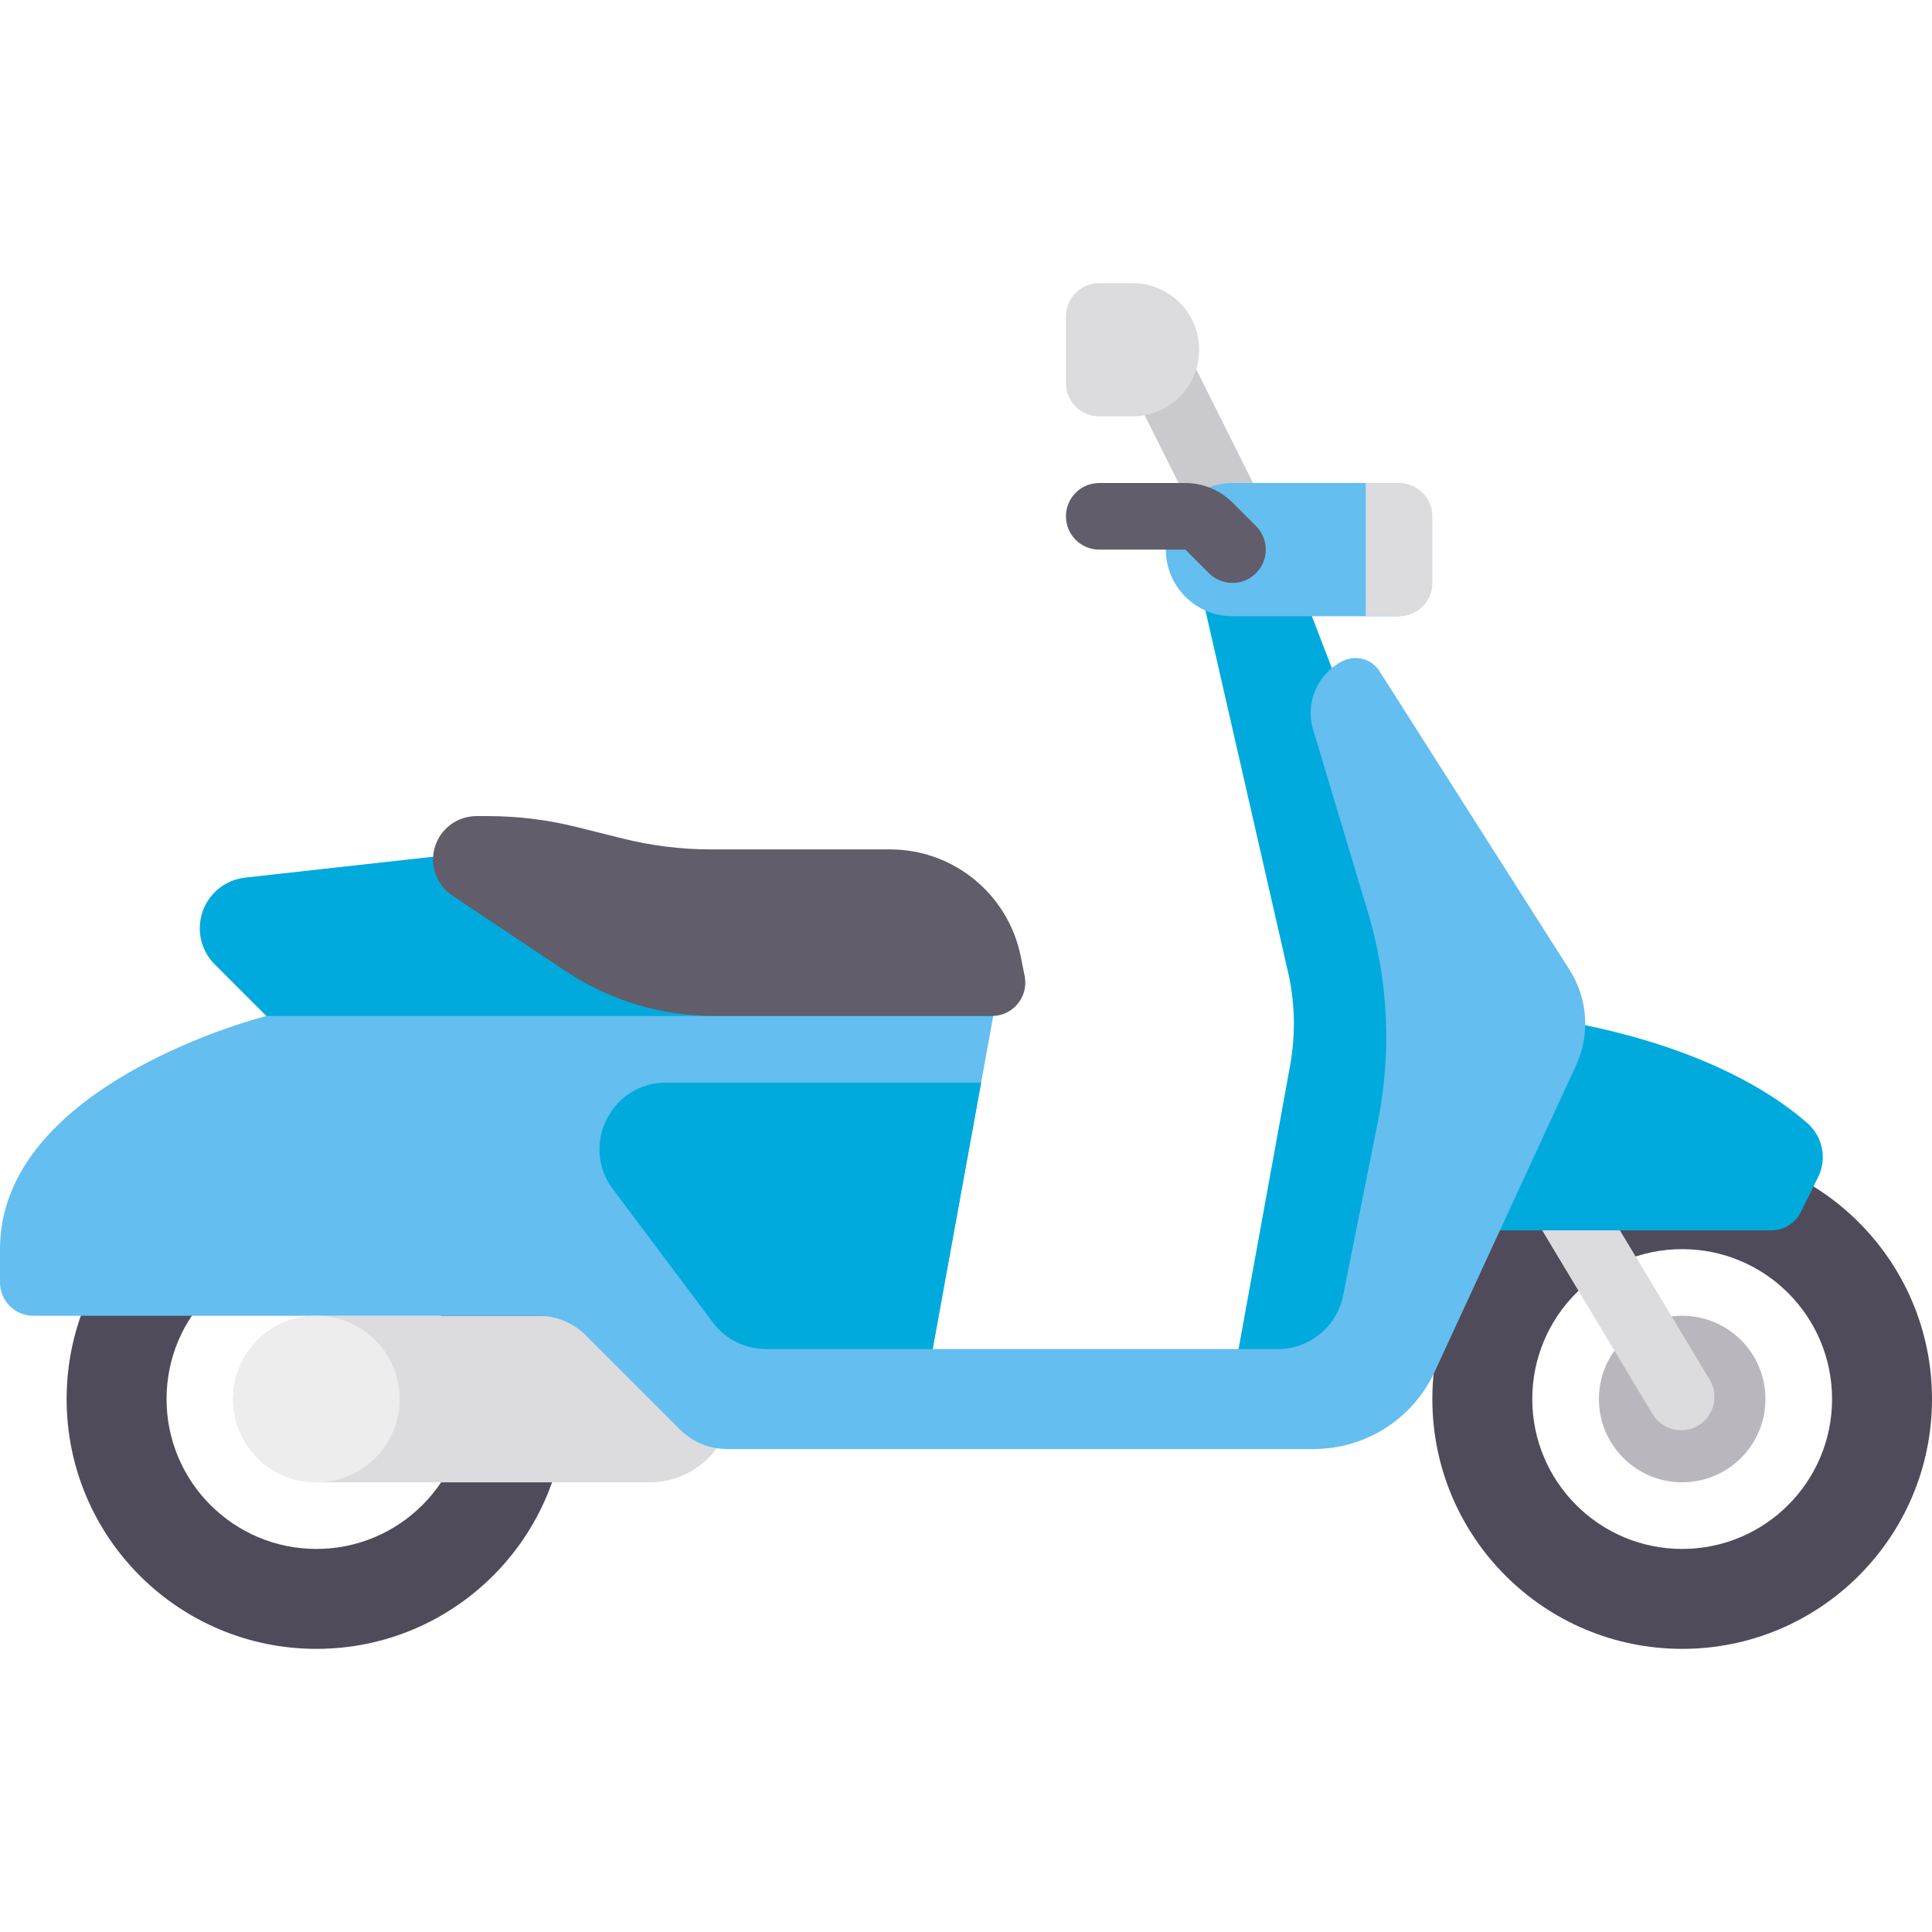
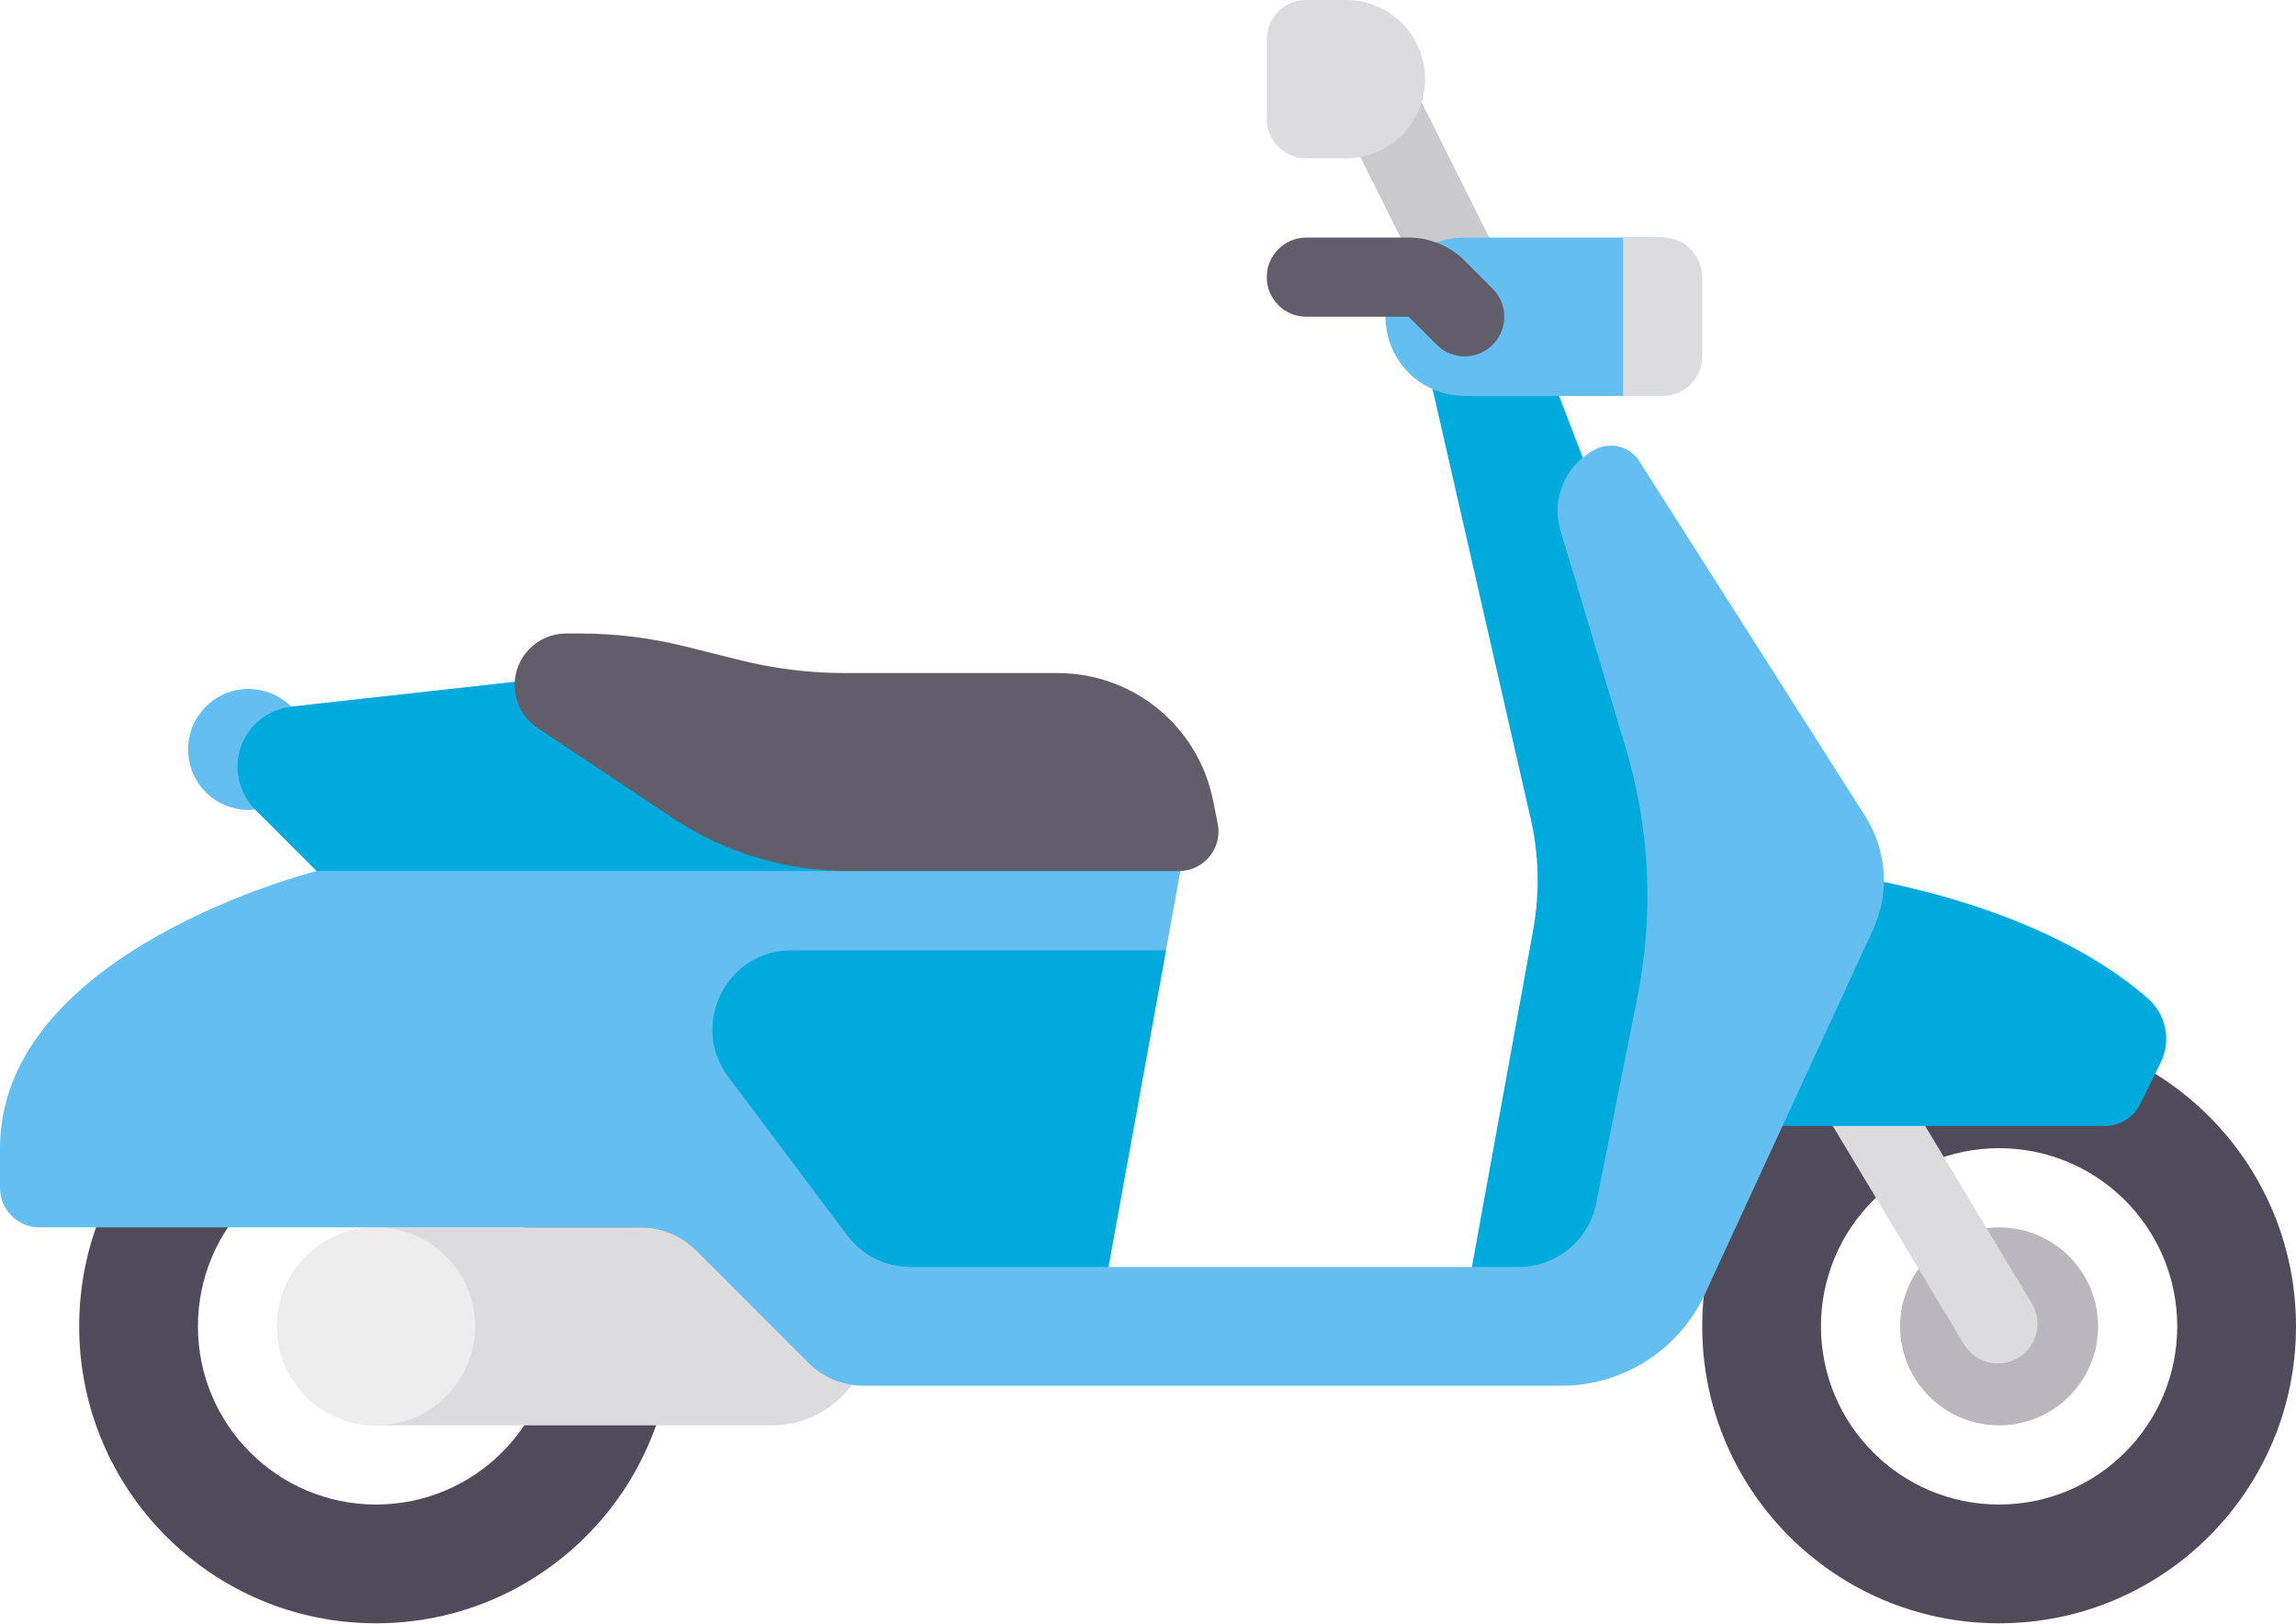
- <svg xmlns="http://www.w3.org/2000/svg" version="1.1" id="Layer_1" x="0px" y="0px" viewBox="0 0 512 512" style="enable-background:new 0 0 512 512;" xml:space="preserve">
-   <rect x="283.767" y="101.509" transform="matrix(-0.4472 -0.8944 0.8944 -0.4472 354.8328 439.9714)" style="fill:#CAC9CD;" width="59.216" height="17.655" />
-   <path style="fill:#B9B7BD;" d="M445.793,392.828c-12.189,0-22.069-9.88-22.069-22.069c0-12.189,9.88-22.069,22.069-22.069  c12.189,0,22.069,9.88,22.069,22.069C467.862,382.947,457.982,392.828,445.793,392.828z" />
-   <path style="fill:#504B5A;" d="M445.793,304.552c-36.565,0-66.207,29.642-66.207,66.207s29.642,66.207,66.207,66.207  S512,407.324,512,370.759S482.358,304.552,445.793,304.552z M445.793,410.483c-21.939,0-39.724-17.785-39.724-39.724  c0-21.939,17.785-39.724,39.724-39.724c21.939,0,39.724,17.785,39.724,39.724C485.517,392.697,467.732,410.483,445.793,410.483z" />
-   <path style="fill:#DCDBDE;" d="M445.526,379.034c-3,0-5.922-1.526-7.577-4.28l-43.423-72.276c-2.508-4.181-1.155-9.603,3.026-12.116  c4.181-2.517,9.603-1.146,12.113,3.021l43.423,72.276c2.508,4.181,1.155,9.603-3.026,12.116  C448.638,378.63,447.069,379.034,445.526,379.034z" />
-   <path style="fill:#00AADC;" d="M386.574,326.069h82.831c3.333,0,6.379-1.892,7.854-4.883l4.577-9.274  c2.411-4.885,1.191-10.718-2.906-14.308c-9.674-8.48-31.27-22.42-72.862-28.362L386.574,326.069z" />
-   <path style="fill:#504B5A;" d="M83.862,304.552c-36.565,0-66.207,29.642-66.207,66.207s29.642,66.207,66.207,66.207  s66.207-29.642,66.207-66.207S120.427,304.552,83.862,304.552z M83.862,410.483c-21.939,0-39.724-17.785-39.724-39.724  c0-21.939,17.785-39.724,39.724-39.724s39.724,17.785,39.724,39.724C123.586,392.697,105.801,410.483,83.862,410.483z" />
-   <path style="fill:#DCDBDE;" d="M172.138,392.828H83.862c-12.189,0-22.069-9.88-22.069-22.069l0,0  c0-12.189,9.88-22.069,22.069-22.069h88.276c12.189,0,22.069,9.88,22.069,22.069l0,0  C194.207,382.947,184.327,392.828,172.138,392.828z" />
-   <path style="fill:#00AADC;" d="M326.621,366.345l15.272-83.991c1.571-8.642,1.282-17.519-0.849-26.041l-23.251-101.829h26.483  l44.138,114.759l-26.483,97.103H326.621z" />
-   <path style="fill:#64BEF0;" d="M380.226,363.487l37.441-81.123c3.775-8.179,3.134-17.716-1.703-25.315l-50.377-79.165  c-2.078-3.265-6.286-4.43-9.748-2.7l-0.009,0.004c-6.679,3.34-9.988,10.999-7.843,18.152l14.546,48.487  c5.4,18.001,6.297,37.053,2.611,55.481l-9.204,46.017c-1.649,8.253-8.895,14.193-17.311,14.193h-91.457l17.655-97.103  l-17.655-26.483l-114.759-8.828l-67.453,7.495c-6.829,0.759-11.996,6.531-11.996,13.402l0,0c0,3.576,1.421,7.007,3.949,9.535  l13.706,13.706c0,0-70.621,17.655-70.621,61.793v8.828c0,4.875,3.953,8.828,8.828,8.828h133.929c4.682,0,9.173,1.86,12.484,5.171  l24.968,24.968c3.311,3.311,7.801,5.171,12.484,5.171h155.474C361.939,384,374.455,375.992,380.226,363.487z" />
-   <path style="fill:#00AADC;" d="M264.828,260.414l-17.655-26.483l-114.759-8.828l-67.453,7.495  c-6.829,0.758-11.996,6.531-11.996,13.402c0,3.576,1.421,7.007,3.95,9.535l13.705,13.706h192.601L264.828,260.414z" />
-   <path style="fill:#64BEF0;" d="M370.759,163.31h-44.138c-9.751,0-17.655-7.904-17.655-17.655l0,0  c0-9.751,7.904-17.655,17.655-17.655h44.138V163.31z" />
-   <path style="fill:#625D6B;" d="M326.621,154.483c-2.259,0-4.518-0.862-6.241-2.586l-6.242-6.241H291.31  c-4.879,0-8.828-3.953-8.828-8.828c0-4.875,3.948-8.828,8.828-8.828h22.827c4.647,0,9.198,1.884,12.483,5.173l6.241,6.241  c3.448,3.448,3.448,9.035,0,12.483C331.138,153.621,328.879,154.483,326.621,154.483z" />
-   <path style="fill:#DCDBDE;" d="M370.759,163.31h-8.828V128h8.828c4.875,0,8.828,3.953,8.828,8.828v17.655  C379.586,159.358,375.634,163.31,370.759,163.31z" />
-   <circle style="fill:#EDEDEE;" cx="83.862" cy="370.759" r="22.069" />
-   <path style="fill:#625D6B;" d="M114.759,227.776L114.759,227.776c0,3.846,1.922,7.436,5.121,9.569l30.054,20.035  c11.601,7.734,25.23,11.861,39.174,11.861h73.781c5.57,0,9.749-5.097,8.657-10.559l-1.038-5.194  c-3.303-16.504-17.794-28.385-34.626-28.385h-47.374c-7.939,0-15.849-0.973-23.552-2.9l-12.115-3.029  c-7.702-1.926-15.613-2.9-23.552-2.9h-3.029C119.907,216.276,114.759,221.425,114.759,227.776z" />
-   <path style="fill:#00AADC;" d="M162.428,315.145l26.483,35.31c3.335,4.446,8.567,7.062,14.124,7.062h44.138l12.84-70.621h-83.46  C162.003,286.897,153.698,303.506,162.428,315.145z" />
-   <path style="fill:#DCDBDE;" d="M300.138,110.345h-8.828c-4.875,0-8.828-3.953-8.828-8.828V83.862c0-4.875,3.953-8.828,8.828-8.828  h8.828c9.751,0,17.655,7.904,17.655,17.655l0,0C317.793,102.441,309.889,110.345,300.138,110.345z" />
-   <g>
- </g>
-   <g>
- </g>
-   <g>
- </g>
-   <g>
- </g>
-   <g>
- </g>
-   <g>
- </g>
-   <g>
- </g>
-   <g>
- </g>
-   <g>
- </g>
-   <g>
- </g>
-   <g>
- </g>
-   <g>
- </g>
-   <g>
- </g>
-   <g>
- </g>
-   <g>
- </g>
+ <svg xmlns="http://www.w3.org/2000/svg" width="512.002" height="361.932">
+   <path fill="#cac9cd" d="M318.724 65.742l-26.481-52.963 15.79-7.895 26.481 52.963z" />
+   <path d="M445.795 317.794c-12.189 0-22.069-9.88-22.069-22.069 0-12.189 9.88-22.069 22.069-22.069 12.189 0 22.069 9.88 22.069 22.069 0 12.188-9.88 22.069-22.069 22.069z" fill="#b9b7bd" />
+   <path d="M445.795 229.518c-36.565 0-66.207 29.642-66.207 66.207s29.642 66.207 66.207 66.207 66.207-29.642 66.207-66.207-29.642-66.207-66.207-66.207zm0 105.931c-21.939 0-39.724-17.785-39.724-39.724 0-21.939 17.785-39.724 39.724-39.724 21.939 0 39.724 17.785 39.724 39.724 0 21.938-17.785 39.724-39.724 39.724z" fill="#504b5a" />
+   <path d="M445.528 304c-3 0-5.922-1.526-7.577-4.28l-43.423-72.276a8.833 8.833 0 0 1 3.026-12.116c4.181-2.517 9.603-1.146 12.113 3.021l43.423 72.276A8.833 8.833 0 0 1 445.528 304z" fill="#dcdbde" />
+   <path d="M386.576 251.035h82.831a8.757 8.757 0 0 0 7.854-4.883l4.577-9.274c2.411-4.885 1.191-10.718-2.906-14.308-9.674-8.48-31.27-22.42-72.862-28.362z" fill="#00aadc" />
+   <path d="M83.864 229.518c-36.565 0-66.207 29.642-66.207 66.207s29.642 66.207 66.207 66.207 66.207-29.642 66.207-66.207-29.642-66.207-66.207-66.207zm0 105.931c-21.939 0-39.724-17.785-39.724-39.724 0-21.939 17.785-39.724 39.724-39.724 21.939 0 39.724 17.785 39.724 39.724 0 21.938-17.785 39.724-39.724 39.724z" fill="#504b5a" />
+   <path d="M172.14 317.794H83.864c-12.189 0-22.069-9.88-22.069-22.069 0-12.189 9.88-22.069 22.069-22.069h88.276c12.189 0 22.069 9.88 22.069 22.069 0 12.188-9.88 22.069-22.069 22.069z" fill="#dcdbde" />
+   <path d="M326.623 291.311l15.272-83.991a61.787 61.787 0 0 0-.849-26.041L317.795 79.45h26.483l44.138 114.759-26.483 97.103h-35.31z" fill="#00aadc" />
+   <path d="M380.228 288.453l37.441-81.123a26.479 26.479 0 0 0-1.703-25.315l-50.377-79.165a7.552 7.552 0 0 0-9.748-2.7l-.009.004a15.361 15.361 0 0 0-7.843 18.152l14.546 48.487a114.757 114.757 0 0 1 2.611 55.481l-9.204 46.017a17.652 17.652 0 0 1-17.311 14.193h-91.457l17.655-97.103-17.655-26.483-114.759-8.828-67.453 7.495a13.487 13.487 0 1 0-8.047 22.937l13.706 13.706S0 211.863 0 256.001v8.828a8.829 8.829 0 0 0 8.828 8.828h133.929c4.682 0 9.173 1.86 12.484 5.171l24.968 24.968a17.654 17.654 0 0 0 12.484 5.171h155.474a35.312 35.312 0 0 0 32.061-20.514z" fill="#64bef0" />
+   <path d="M264.83 185.38l-17.655-26.483-114.759-8.828-67.453 7.495a13.484 13.484 0 0 0-8.046 22.937l13.705 13.706h192.601z" fill="#00aadc" />
+   <path d="M370.761 88.276h-44.138c-9.751 0-17.655-7.904-17.655-17.655 0-9.751 7.904-17.655 17.655-17.655h44.138z" fill="#64bef0" />
+   <path d="M326.623 79.449a8.796 8.796 0 0 1-6.241-2.586l-6.242-6.241h-22.828a8.826 8.826 0 0 1-8.828-8.828 8.826 8.826 0 0 1 8.828-8.828h22.827c4.647 0 9.198 1.884 12.483 5.173l6.241 6.241a8.825 8.825 0 0 1 0 12.483 8.795 8.795 0 0 1-6.24 2.586z" fill="#625d6b" />
+   <path d="M370.761 88.276h-8.828v-35.31h8.828a8.829 8.829 0 0 1 8.828 8.828v17.655a8.829 8.829 0 0 1-8.828 8.827z" fill="#dcdbde" />
+   <circle cx="83.864" cy="295.725" r="22.069" fill="#ededee" />
+   <path d="M114.761 152.742a11.5 11.5 0 0 0 5.121 9.569l30.054 20.035a70.618 70.618 0 0 0 39.174 11.861h73.781c5.57 0 9.749-5.097 8.657-10.559l-1.038-5.194c-3.303-16.504-17.794-28.385-34.626-28.385H188.51a97.048 97.048 0 0 1-23.552-2.9l-12.115-3.029a97.091 97.091 0 0 0-23.552-2.9h-3.029c-6.353.002-11.501 5.151-11.501 11.502z" fill="#625d6b" />
+   <path d="M162.43 240.111l26.483 35.31a17.655 17.655 0 0 0 14.124 7.062h44.138l12.84-70.621h-83.46c-14.55.001-22.855 16.61-14.125 28.249z" fill="#00aadc" />
+   <path d="M300.14 35.311h-8.828a8.829 8.829 0 0 1-8.828-8.828V8.828A8.829 8.829 0 0 1 291.312 0h8.828c9.751 0 17.655 7.904 17.655 17.655 0 9.752-7.904 17.656-17.655 17.656z" fill="#dcdbde" />
</svg>
